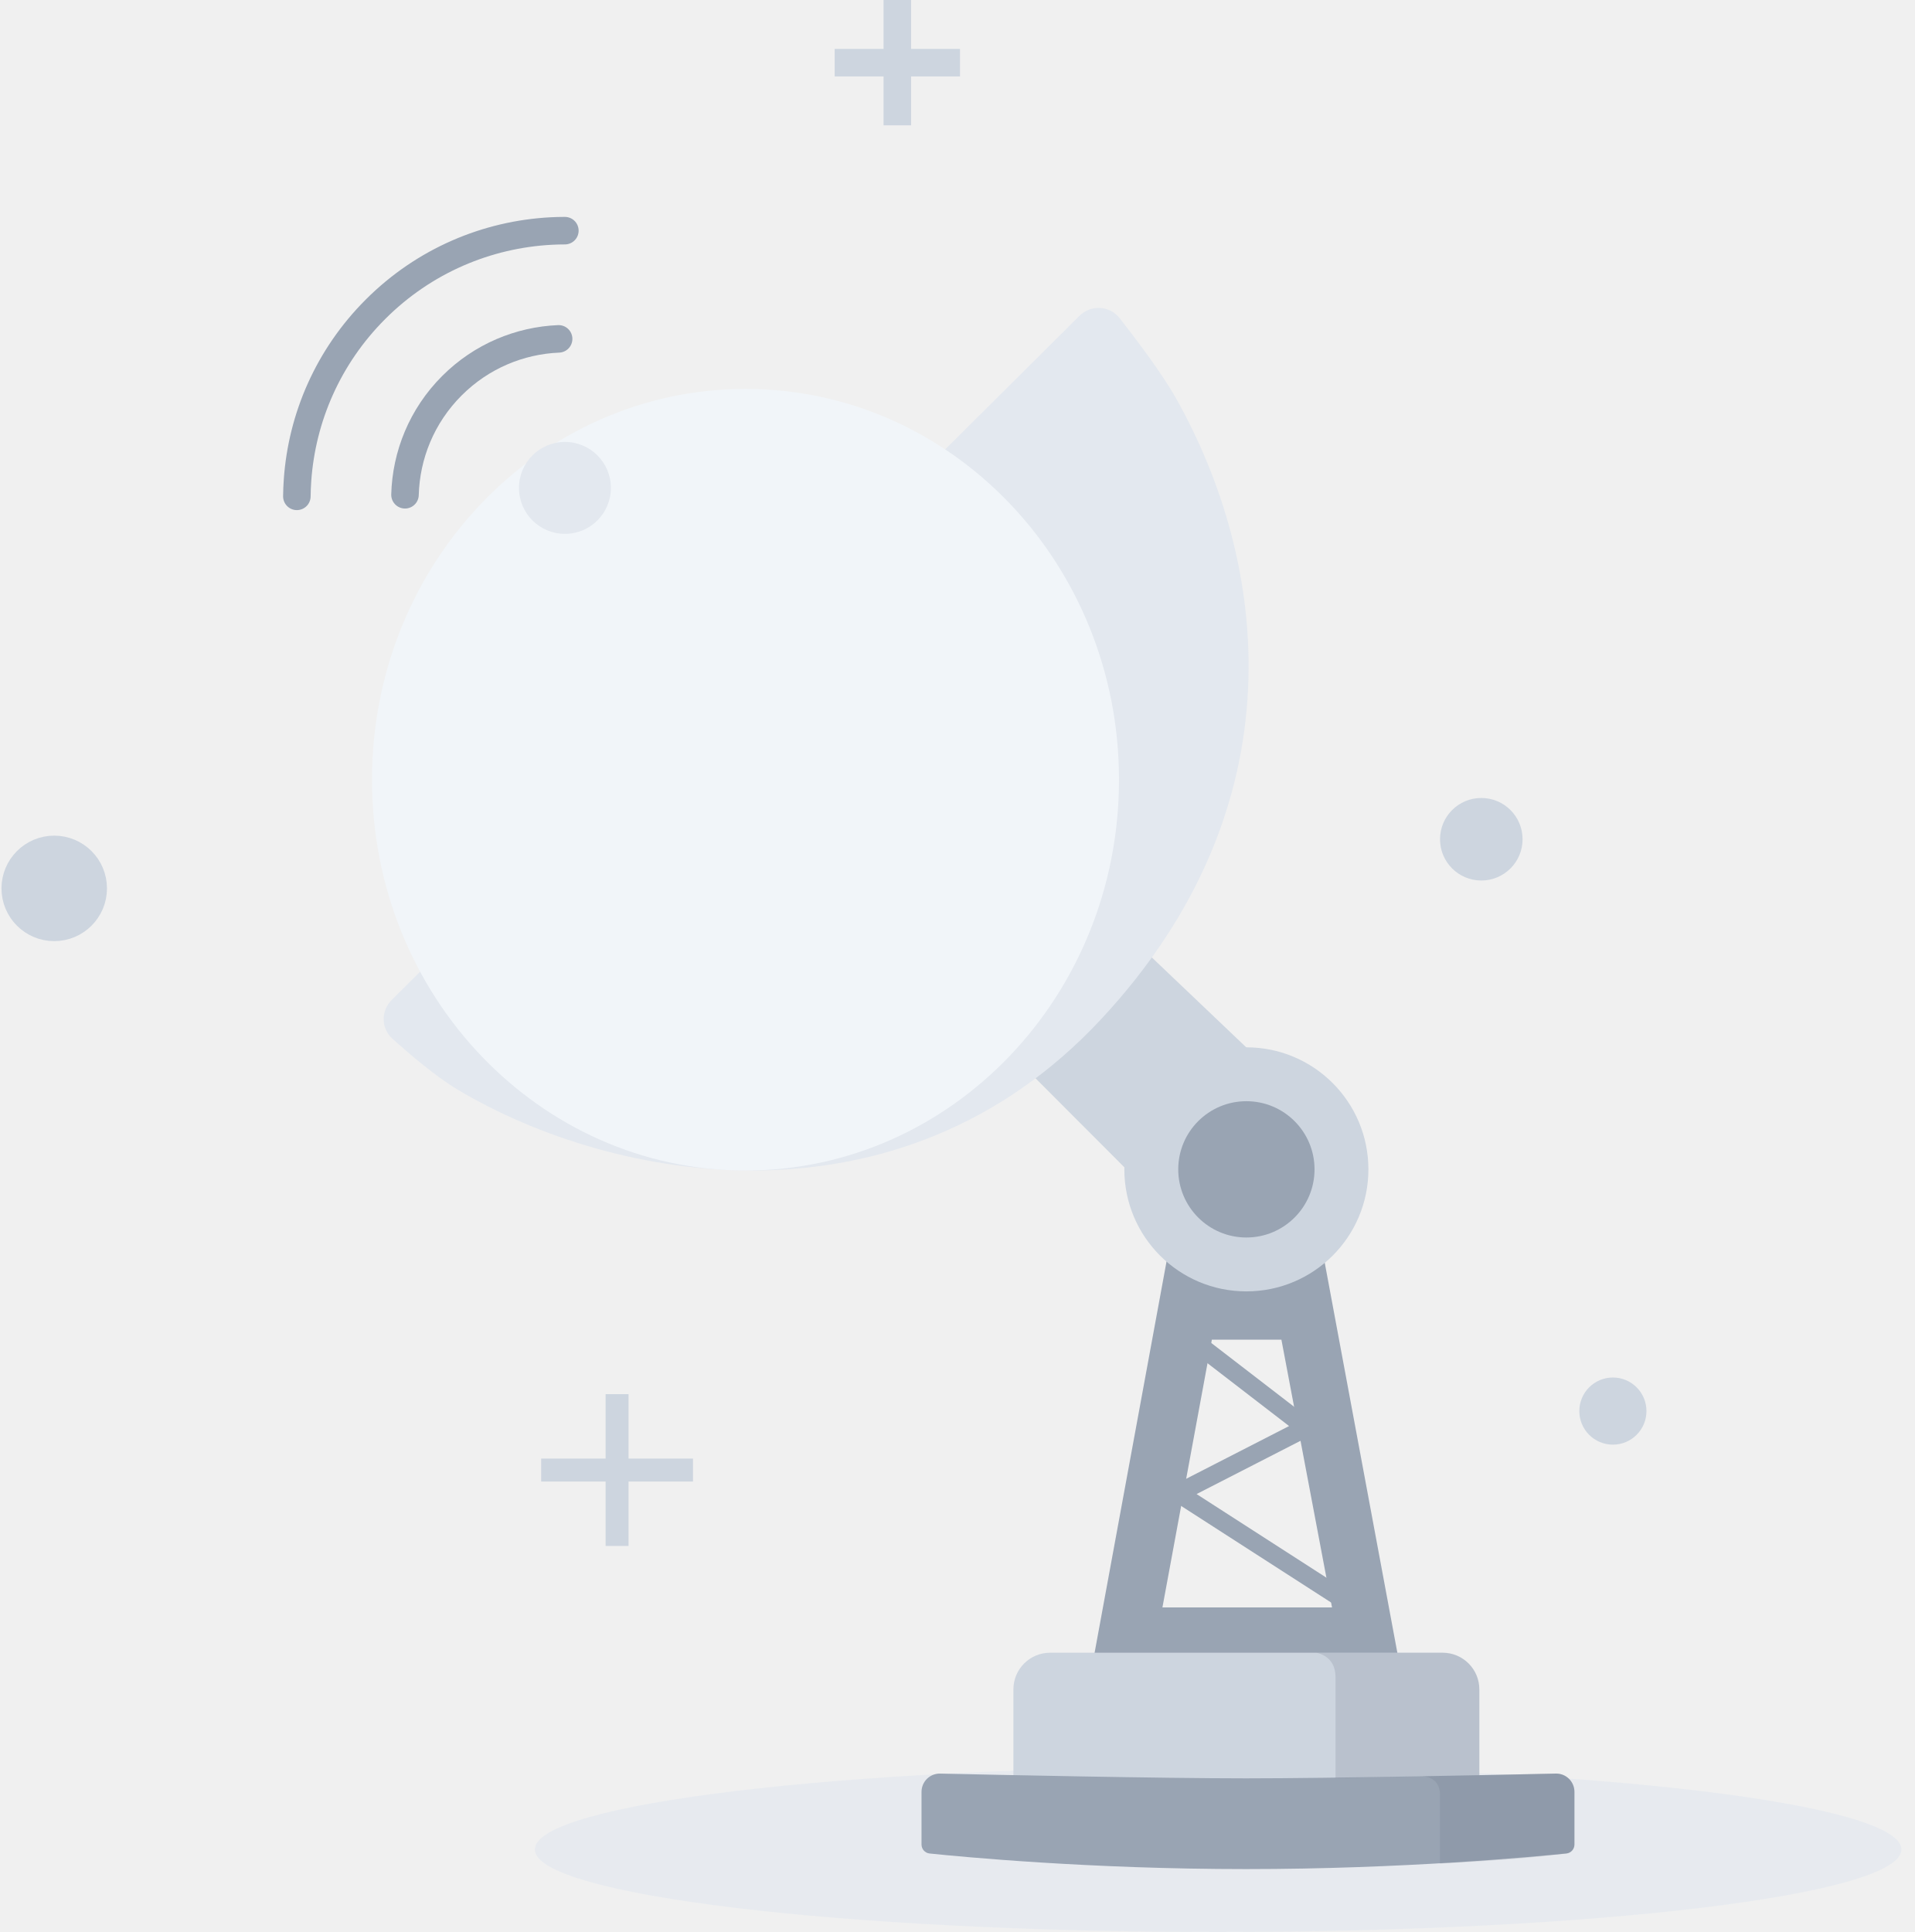
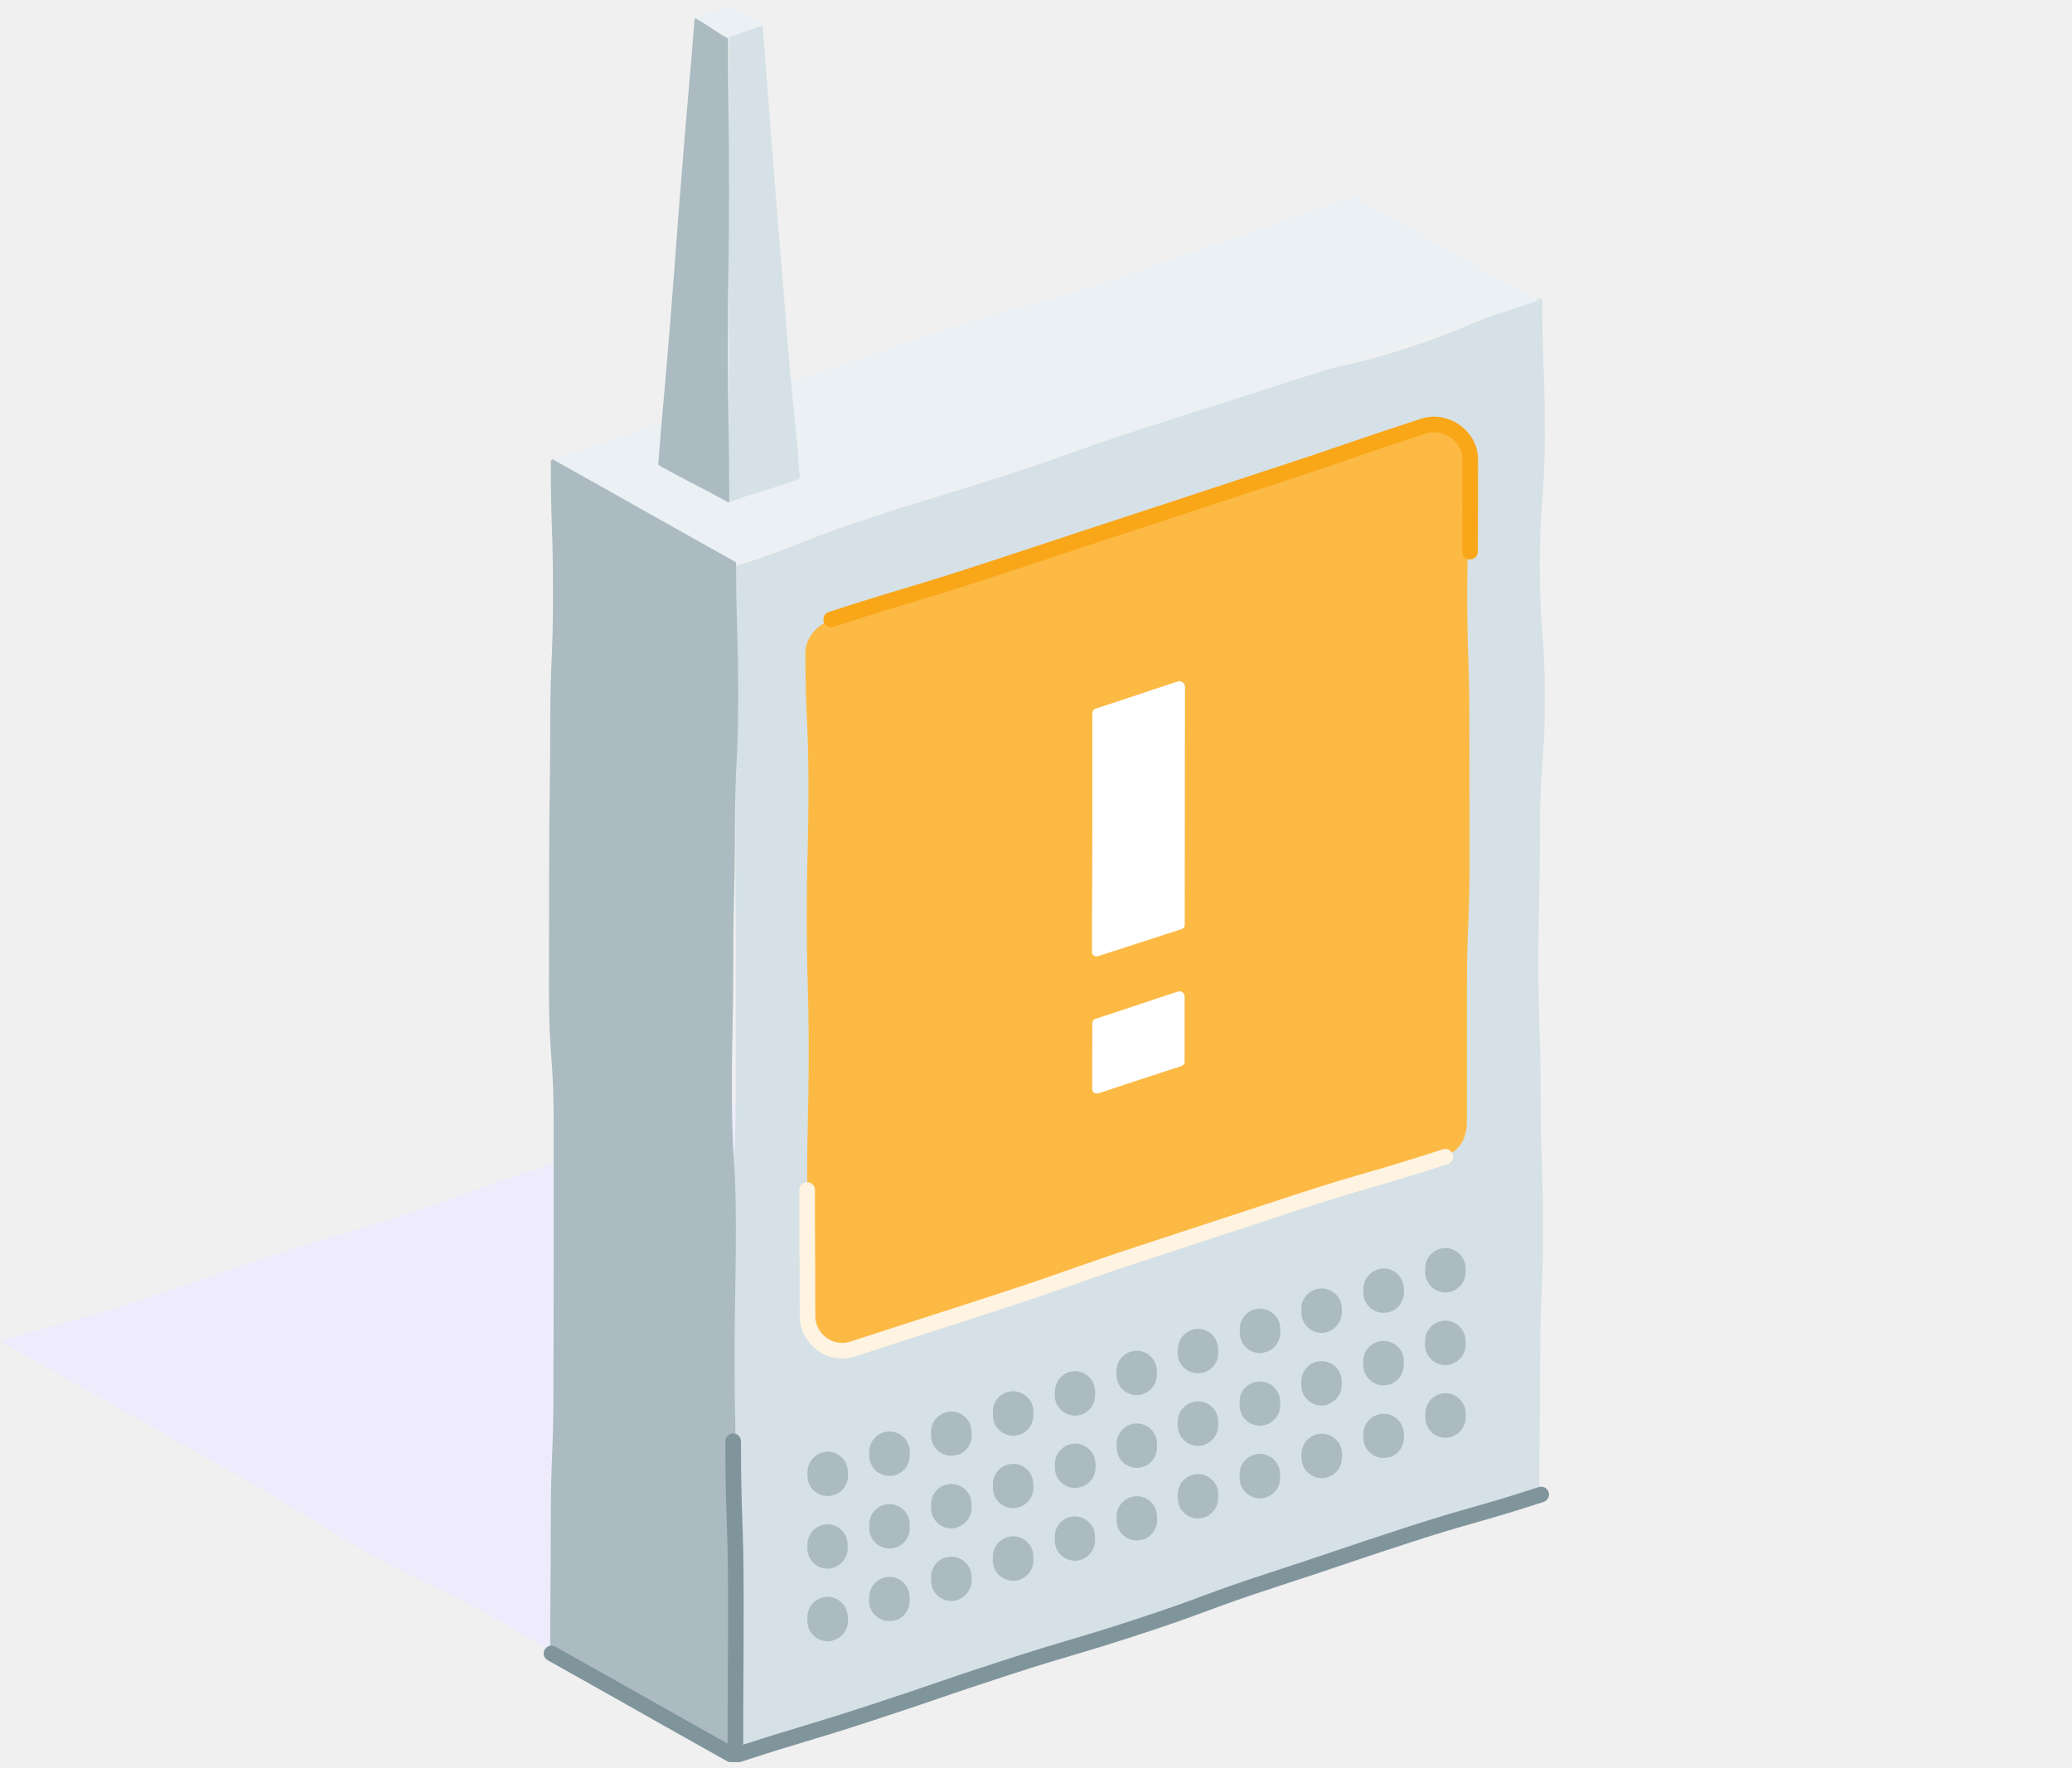
- <svg xmlns="http://www.w3.org/2000/svg" width="109" height="110" viewBox="0 0 109 110" fill="none">
-   <ellipse opacity="0.68" cx="69.356" cy="105.3" rx="38.905" ry="4.7" fill="#E3E8EF" />
-   <path fill-rule="evenodd" clip-rule="evenodd" d="M57.718 60.15L66.947 69.397L74.038 62.566L63.199 52.245L57.718 60.15Z" fill="#CDD5DF" />
-   <path fill-rule="evenodd" clip-rule="evenodd" d="M66.713 70.218L62.118 95.209H79.766L74.96 69.397L66.713 70.218ZM68.998 76.275H72.958L75.84 91.519H66.184L68.998 76.275Z" fill="#99A4B3" />
-   <circle cx="70.963" cy="66.578" r="6.948" fill="#CDD5DF" />
-   <circle cx="70.964" cy="66.578" r="3.88" fill="#99A4B3" />
-   <path fill-rule="evenodd" clip-rule="evenodd" d="M57.699 96.188C57.699 95.034 58.634 94.099 59.788 94.099H82.138C83.292 94.099 84.227 95.034 84.227 96.188V102.4H57.699V96.188Z" fill="#CDD5DF" />
-   <path d="M68.155 77.158L68.793 76.331L75.338 81.371L68.128 85.066L76.528 90.475L75.963 91.353L66.039 84.963L73.395 81.193L68.155 77.158Z" fill="#99A4B3" />
-   <path fill-rule="evenodd" clip-rule="evenodd" d="M63.746 18.113C63.177 17.387 62.109 17.335 61.456 17.985L22.302 56.934C21.685 57.549 21.689 58.547 22.335 59.132C23.334 60.036 24.811 61.293 26.057 62.039C34.881 67.318 51.187 70.357 62.673 58.05C74.102 45.803 72.178 31.949 66.956 22.675C66.171 21.281 64.737 19.376 63.746 18.113Z" fill="#E3E8EF" />
-   <ellipse cx="42.446" cy="44.394" rx="21.265" ry="22.25" fill="#F1F5F9" />
-   <path fill-rule="evenodd" clip-rule="evenodd" d="M52.467 102.026C52.467 101.439 52.943 100.968 53.529 100.981C56.683 101.051 66.071 101.252 70.941 101.252C75.822 101.252 85.392 101.051 88.58 100.98C89.166 100.967 89.642 101.439 89.642 102.025V105.013C89.642 105.279 89.448 105.502 89.183 105.529C87.297 105.72 79.829 106.418 70.941 106.418C62.069 106.418 54.78 105.723 52.925 105.53C52.661 105.502 52.467 105.28 52.467 105.014L52.467 102.026Z" fill="#99A4B3" />
-   <path opacity="0.2" fill-rule="evenodd" clip-rule="evenodd" d="M74.925 94.099C74.925 94.099 76.037 94.23 76.037 95.472C76.037 96.713 76.037 100.426 76.037 101.236C79.258 101.169 80.913 101.138 80.913 101.138C80.913 101.138 81.985 101.073 81.985 102.186C81.985 103.298 81.985 106.106 81.985 106.106C81.985 106.106 84.505 105.969 86.167 105.836C87.318 105.744 88.54 105.609 89.183 105.534C89.445 105.504 89.641 105.282 89.641 105.018V102.024C89.641 101.438 89.16 100.967 88.574 100.98L84.227 101.073V96.188C84.227 95.034 83.292 94.099 82.138 94.099H74.925Z" fill="#6A7585" />
-   <circle cx="32.165" cy="27.779" r="2.617" fill="#E3E8EF" />
-   <path d="M31.806 19.294C29.598 19.386 27.416 20.275 25.73 21.961C24.01 23.681 23.12 25.916 23.059 28.17" stroke="#99A4B3" stroke-width="1.567" stroke-linecap="round" />
-   <path d="M32.161 13.133C31.898 13.133 31.636 13.14 31.373 13.154C27.737 13.347 24.156 14.832 21.378 17.61C18.674 20.314 17.194 23.781 16.941 27.319C16.918 27.632 16.906 27.946 16.902 28.26" stroke="#99A4B3" stroke-width="1.567" stroke-linecap="round" />
-   <circle cx="3.088" cy="50.581" r="2.35" fill="#CDD5DF" stroke="#CDD5DF" stroke-width="1.306" />
-   <circle cx="91.831" cy="80.341" r="1.487" fill="#CDD5DF" stroke="#CDD5DF" stroke-width="0.849" />
-   <path fill-rule="evenodd" clip-rule="evenodd" d="M51.09 0V7.136V0Z" fill="#CDD5DF" />
-   <path d="M51.09 0V7.136" stroke="#CDD5DF" stroke-width="1.567" />
-   <path fill-rule="evenodd" clip-rule="evenodd" d="M47.523 3.568H54.658H47.523Z" fill="#CDD5DF" />
-   <path d="M47.523 3.568H54.658" stroke="#CDD5DF" stroke-width="1.567" />
-   <path fill-rule="evenodd" clip-rule="evenodd" d="M35.134 79.377V88.02V79.377Z" fill="#CDD5DF" />
-   <path d="M35.134 79.377V88.02" stroke="#CDD5DF" stroke-width="1.306" />
-   <path fill-rule="evenodd" clip-rule="evenodd" d="M30.812 83.699H39.456H30.812Z" fill="#CDD5DF" />
-   <path d="M30.812 83.699H39.456" stroke="#CDD5DF" stroke-width="1.306" />
-   <circle cx="84.339" cy="47.783" r="2.35" fill="#CDD5DF" />
+ <svg xmlns="http://www.w3.org/2000/svg" width="177" height="151" viewBox="0 0 177 151" fill="none">
+   <g clip-path="url(#clip0_3642_102518)">
+     <path d="M131.466 127.326C125.745 129.19 125.905 129.708 120.183 131.572C114.462 133.436 114.322 133.017 108.591 134.881C102.86 136.745 102.96 137.054 97.228 138.928C91.497 140.802 91.527 140.891 85.806 142.755C80.084 144.619 80.034 144.49 74.303 146.363C68.572 148.237 68.632 148.407 62.9 150.281C62.891 150.281 62.661 150.231 62.651 150.231C57.418 147.3 57.528 147.091 52.295 144.171C47.062 141.25 47.202 140.981 41.969 138.051C36.736 135.12 36.517 135.489 31.284 132.568C26.051 129.648 26.22 129.329 20.977 126.409C15.735 123.488 15.764 123.418 10.521 120.488C5.279 117.557 5.299 117.528 0.056 114.597C0.016 114.577 -0.183 114.647 -0.134 114.637C5.588 112.773 5.697 113.092 11.419 111.228C17.14 109.364 17.11 109.245 22.831 107.371C28.553 105.497 28.612 105.676 34.344 103.812C40.075 101.948 40.005 101.729 45.727 99.865C51.448 98.001 51.358 97.692 57.089 95.829C62.821 93.965 63.01 94.533 68.741 92.659C68.751 92.659 68.741 92.24 68.761 92.25C73.994 95.181 74.014 95.151 79.247 98.081C84.48 101.012 84.53 100.932 89.773 103.862C95.016 106.793 94.956 106.892 100.199 109.813C105.441 112.733 105.382 112.843 110.615 115.773C115.847 118.704 115.897 118.624 121.14 121.554C126.383 124.485 126.363 124.525 131.606 127.455C131.646 127.475 131.506 127.336 131.466 127.355V127.326Z" fill="#EDEBFC" />
+     <path d="M131.646 127.635C125.914 129.499 125.835 129.239 120.103 131.103C114.372 132.967 114.502 133.356 108.77 135.22C103.039 137.084 102.999 136.974 97.268 138.838C91.537 140.702 91.487 140.542 85.756 142.416C80.024 144.29 80.084 144.46 74.343 146.334C68.602 148.207 68.492 147.849 62.761 149.723C62.731 149.732 62.99 149.982 62.99 149.952C62.99 144.3 62.92 144.3 62.92 138.639C62.92 132.977 62.671 132.987 62.671 127.326C62.671 121.664 62.522 121.674 62.522 116.013C62.522 110.351 62.561 110.361 62.561 104.71C62.561 99.058 62.85 99.058 62.85 93.397C62.85 87.735 62.85 87.735 62.85 82.083C62.85 76.432 62.821 76.432 62.821 70.77C62.821 65.109 62.621 65.109 62.621 59.457C62.621 53.806 62.821 53.796 62.821 48.144C62.821 48.124 62.89 48.354 62.91 48.344C68.641 46.48 68.522 46.131 74.253 44.257C79.984 42.383 80.024 42.503 85.756 40.639C91.487 38.775 91.437 38.615 97.168 36.752C102.9 34.888 102.86 34.758 108.591 32.894C114.322 31.03 114.502 31.578 120.243 29.705C125.984 27.831 125.815 27.342 131.556 25.478C131.586 25.468 131.755 25.688 131.755 25.718C131.755 31.369 131.965 31.369 131.965 37.031C131.965 42.692 131.536 42.682 131.536 48.344C131.536 54.005 131.965 53.995 131.965 59.657C131.965 65.318 131.546 65.308 131.546 70.96C131.546 76.611 131.416 76.611 131.416 82.273C131.416 87.934 131.606 87.934 131.606 93.586C131.606 99.237 131.815 99.237 131.815 104.899C131.815 110.56 131.566 110.56 131.566 116.212C131.566 121.863 131.496 121.873 131.496 127.525C131.496 127.545 131.686 127.635 131.666 127.635H131.646Z" fill="#D5E1E6" />
+     <path d="M131.536 25.638C125.814 27.502 125.834 27.572 120.103 29.436C114.372 31.299 114.352 31.23 108.621 33.093C102.889 34.957 102.869 34.898 97.138 36.761C91.407 38.625 91.427 38.695 85.705 40.559C79.984 42.423 79.954 42.363 74.223 44.227C68.492 46.091 68.581 46.36 62.85 48.234C62.84 48.234 62.81 48.035 62.8 48.025C54.996 43.669 55.056 43.569 47.251 39.214C47.211 39.194 47.121 39.273 47.161 39.263C52.883 37.399 52.853 37.29 58.574 35.426C64.295 33.562 64.325 33.622 70.047 31.758C75.768 29.894 75.738 29.784 81.469 27.91C87.201 26.037 87.32 26.415 93.041 24.541C98.763 22.668 98.733 22.538 104.464 20.674C110.195 18.81 110.116 18.571 115.847 16.707C115.857 16.707 115.897 16.936 115.907 16.936C123.711 21.292 123.661 21.382 131.456 25.738C131.496 25.758 131.556 25.618 131.516 25.628L131.536 25.638Z" fill="#EAF0F3" />
+     <path d="M62.711 149.981C54.906 145.616 54.847 145.705 47.042 141.34C47.022 141.34 47.002 141.21 47.002 141.2C47.002 135.549 47.052 135.549 47.052 129.897C47.052 124.246 47.281 124.246 47.281 118.584C47.281 112.923 47.301 112.933 47.301 107.271C47.301 101.61 47.301 101.619 47.301 95.968C47.301 90.316 46.893 90.316 46.893 84.655C46.893 78.993 46.913 79.003 46.913 73.342C46.913 67.68 47.002 67.69 47.002 62.029C47.002 56.367 47.241 56.367 47.241 50.716C47.241 45.064 47.052 45.054 47.052 39.403C47.052 39.363 47.182 39.213 47.212 39.233C55.016 43.599 55.006 43.629 62.811 47.995C62.831 47.995 62.88 48.114 62.88 48.134C62.88 53.786 63.06 53.786 63.06 59.437C63.06 65.089 62.781 65.089 62.781 70.75C62.781 76.412 62.641 76.402 62.641 82.063C62.641 87.725 62.522 87.715 62.522 93.366C62.522 99.018 62.86 99.018 62.86 104.679C62.86 110.341 62.751 110.331 62.751 115.993C62.751 121.654 62.87 121.644 62.87 127.306C62.87 132.967 62.94 132.967 62.94 138.619C62.94 144.27 62.532 144.28 62.532 149.932C62.532 149.972 62.741 150.001 62.711 149.981Z" fill="#ABBBC1" />
+     <path d="M62.701 150.002C54.896 145.636 54.916 145.596 47.112 141.23" stroke="#80949C" stroke-width="1.333" stroke-linecap="round" stroke-linejoin="round" />
+     <path d="M68.233 40.928C65.273 41.984 65.223 41.835 62.262 42.892C62.233 42.901 62.242 42.941 62.242 42.901C62.242 36.293 62.272 36.293 62.272 29.685C62.272 23.076 62.203 23.066 62.203 16.458C62.203 9.849 62.302 9.839 62.302 3.231C62.302 3.211 62.233 3.121 62.252 3.111C63.698 2.593 63.718 2.663 65.163 2.145C65.193 2.135 65.143 2.175 65.153 2.204C65.485 6.49 65.814 10.776 66.14 15.062C66.638 21.501 66.678 21.491 67.176 27.93C67.675 34.369 67.824 34.349 68.323 40.788C68.323 40.808 68.253 40.928 68.233 40.928Z" fill="#D5E1E6" />
+     <path d="M65.123 2.164C64.173 2.503 63.219 2.845 62.262 3.191C62.262 3.191 62.232 3.191 62.222 3.191C61.279 2.666 60.338 2.141 59.401 1.616C59.401 1.616 59.372 1.516 59.401 1.507C60.827 0.998 60.837 1.018 62.272 0.51C62.282 0.51 62.292 0.51 62.312 0.51C63.255 1.035 64.196 1.563 65.133 2.095C65.133 2.095 65.163 2.164 65.133 2.174L65.123 2.164Z" fill="#EAF0F3" />
+     <path d="M62.163 42.891C59.252 41.267 59.192 41.366 56.282 39.742C56.262 39.742 56.232 39.652 56.232 39.632C56.73 33.303 56.8 33.303 57.298 26.973C57.797 20.644 57.767 20.634 58.275 14.305C58.784 7.975 58.833 7.975 59.332 1.636C59.332 1.596 59.362 1.536 59.392 1.556C60.817 2.354 60.747 2.473 62.163 3.271C62.182 3.271 62.202 3.211 62.202 3.221C62.202 9.829 62.272 9.829 62.272 16.438C62.272 23.046 62.182 23.046 62.182 29.664C62.182 36.283 62.292 36.273 62.292 42.891C62.292 42.931 62.202 42.911 62.172 42.891H62.163Z" fill="#ABBBC1" />
+     <path d="M123.442 98.719C119.229 100.095 115.013 101.467 110.794 102.836C104.474 104.899 104.454 104.839 98.135 106.902C91.816 108.966 91.856 109.125 85.536 111.179C79.217 113.232 79.217 113.272 72.897 115.335C70.984 115.963 69 114.408 69 112.395C69 106.733 68.95 106.733 68.95 101.072C68.95 95.41 69.08 95.41 69.08 89.749C69.08 84.087 68.92 84.087 68.92 78.425C68.92 72.764 69.06 72.764 69.06 67.093C69.06 61.431 68.801 61.431 68.801 55.76C68.801 54.484 69.808 53.347 71.023 52.949C77.343 50.886 77.363 50.925 83.682 48.862C90.001 46.799 89.952 46.649 96.281 44.586C102.61 42.523 102.63 42.612 108.96 40.549C115.289 38.486 115.269 38.426 121.588 36.363C123.502 35.735 125.625 37.25 125.625 39.263C125.625 44.925 125.336 44.925 125.336 50.586C125.336 56.248 125.525 56.248 125.525 61.91C125.525 67.571 125.545 67.571 125.545 73.233C125.545 78.894 125.306 78.894 125.306 84.565C125.306 88.34 125.306 92.117 125.306 95.898C125.306 97.174 124.688 98.331 123.462 98.729L123.442 98.719Z" fill="#FCBA44" />
+     <path d="M100.877 91.074C98.524 91.838 96.175 92.609 93.829 93.387C93.56 93.477 93.301 93.287 93.301 93.008C93.301 90.207 93.311 90.207 93.311 87.406C93.311 87.227 93.411 87.077 93.58 87.028C97.109 85.881 97.099 85.851 100.627 84.695C100.896 84.606 101.195 84.825 101.195 85.104C101.195 86.971 101.195 88.838 101.195 90.706C101.195 90.885 101.056 91.025 100.886 91.074H100.877Z" fill="white" />
+     <path d="M100.876 79.382C97.348 80.529 97.348 80.519 93.82 81.665C93.55 81.755 93.281 81.595 93.281 81.316C93.281 76.223 93.311 76.223 93.311 71.129C93.311 66.036 93.311 66.036 93.311 60.943C93.311 60.763 93.411 60.594 93.58 60.534C97.109 59.388 97.099 59.358 100.627 58.202C100.896 58.112 101.225 58.361 101.225 58.64C101.225 63.734 101.215 63.734 101.215 68.827C101.215 73.92 101.205 73.92 101.205 79.014C101.205 79.193 101.066 79.323 100.896 79.382H100.876Z" fill="white" />
+     <path d="M71.233 127.705V127.695C70.116 128.064 68.98 127.236 68.98 126.06C68.98 125.891 68.98 125.891 68.98 125.731C68.98 124.984 69.468 124.326 70.176 124.096V124.087C71.292 123.718 72.429 124.555 72.429 125.731C72.429 125.901 72.439 125.901 72.439 126.06C72.439 126.808 71.96 127.475 71.243 127.705H71.233Z" fill="#ABBBC1" />
+     <path d="M76.516 125.98C75.399 126.349 74.253 125.511 74.253 124.335C74.253 124.166 74.253 124.166 74.253 124.006C74.253 123.259 74.731 122.591 75.449 122.362C76.565 121.993 77.722 122.84 77.722 124.016C77.722 124.186 77.712 124.186 77.712 124.345C77.712 125.093 77.233 125.751 76.525 125.98H76.516Z" fill="#ABBBC1" />
+     <path d="M81.798 124.256C80.682 124.624 79.536 123.797 79.536 122.621C79.536 122.451 79.536 122.451 79.536 122.292C79.536 121.544 80.024 120.887 80.732 120.657C81.848 120.289 82.994 121.126 82.994 122.302C82.994 122.471 83.004 122.471 83.004 122.631C83.004 123.378 82.516 124.046 81.808 124.275L81.798 124.256Z" fill="#ABBBC1" />
+     <path d="M87.081 122.541C85.965 122.91 84.818 122.073 84.818 120.897C84.818 120.727 84.818 120.727 84.818 120.568C84.818 119.82 85.287 119.152 86.004 118.923C87.121 118.554 88.277 119.402 88.277 120.578C88.277 120.747 88.277 120.747 88.277 120.907C88.277 121.654 87.789 122.322 87.081 122.551V122.541Z" fill="#ABBBC1" />
+     <path d="M92.374 120.827C91.257 121.196 90.101 120.358 90.101 119.182C90.101 119.013 90.111 119.013 90.111 118.853C90.111 118.106 90.59 117.438 91.297 117.209C92.413 116.84 93.55 117.677 93.55 118.853C93.55 119.023 93.55 119.023 93.55 119.182C93.55 119.93 93.071 120.598 92.364 120.837L92.374 120.827Z" fill="#ABBBC1" />
+     <path d="M97.647 119.083C96.53 119.451 95.374 118.614 95.374 117.438C95.374 117.269 95.374 117.269 95.374 117.109C95.374 116.362 95.853 115.694 96.56 115.464C97.677 115.096 98.823 115.933 98.823 117.109C98.823 117.279 98.823 117.279 98.823 117.438C98.823 118.186 98.334 118.843 97.627 119.073L97.647 119.083Z" fill="#ABBBC1" />
+     <path d="M71.233 133.904C70.117 134.273 68.97 133.436 68.97 132.26C68.97 132.09 68.97 132.09 68.97 131.931C68.97 131.183 69.449 130.515 70.156 130.286V130.296C71.273 129.927 72.409 130.755 72.409 131.931C72.409 132.1 72.409 132.1 72.409 132.26C72.409 133.007 71.93 133.665 71.223 133.894L71.233 133.904Z" fill="#ABBBC1" />
+     <path d="M76.516 132.18C75.399 132.549 74.253 131.712 74.253 130.535C74.253 130.366 74.253 130.366 74.253 130.207C74.253 129.459 74.731 128.801 75.449 128.572V128.562C76.565 128.193 77.712 129.04 77.712 130.216C77.712 130.386 77.712 130.386 77.712 130.545C77.712 131.293 77.223 131.951 76.516 132.19V132.18Z" fill="#ABBBC1" />
+     <path d="M81.798 130.456V130.466C80.682 130.834 79.536 129.987 79.536 128.811C79.536 128.642 79.536 128.642 79.536 128.482C79.536 127.735 80.014 127.067 80.732 126.837V126.847C81.848 126.479 82.994 127.306 82.994 128.482C82.994 128.652 82.994 128.652 82.994 128.811C82.994 129.559 82.506 130.216 81.798 130.446V130.456Z" fill="#ABBBC1" />
+     <path d="M87.081 128.731C85.965 129.1 84.818 128.263 84.818 127.087C84.818 126.917 84.818 126.917 84.818 126.758C84.818 126.01 85.307 125.352 86.014 125.123C87.131 124.754 88.267 125.592 88.267 126.768C88.267 126.937 88.277 126.937 88.277 127.097C88.277 127.844 87.789 128.502 87.081 128.731Z" fill="#ABBBC1" />
+     <path d="M92.364 127.007C91.248 127.376 90.111 126.538 90.111 125.372C90.111 125.203 90.111 125.203 90.111 125.043C90.111 124.296 90.6 123.628 91.307 123.399C92.424 123.03 93.58 123.867 93.58 125.043C93.58 125.156 93.58 125.266 93.58 125.372C93.58 126.12 93.092 126.777 92.374 127.007H92.364Z" fill="#ABBBC1" />
+     <path d="M97.647 125.293C96.53 125.661 95.394 124.824 95.394 123.648C95.394 123.479 95.394 123.478 95.394 123.319C95.394 122.571 95.873 121.914 96.58 121.674C97.697 121.306 98.833 122.143 98.833 123.319C98.833 123.488 98.833 123.488 98.833 123.648C98.833 124.396 98.354 125.063 97.647 125.293Z" fill="#ABBBC1" />
+     <path d="M71.233 140.104C70.117 140.473 68.97 139.636 68.97 138.459C68.97 138.29 68.97 138.29 68.97 138.131C68.97 137.383 69.449 136.715 70.166 136.486C71.283 136.117 72.419 136.954 72.419 138.131C72.419 138.3 72.439 138.3 72.439 138.459C72.439 139.207 71.951 139.865 71.233 140.094V140.104Z" fill="#ABBBC1" />
+     <path d="M76.516 138.39V138.38C75.399 138.748 74.243 137.911 74.243 136.745C74.243 136.575 74.253 136.575 74.253 136.416C74.253 135.668 74.732 135.011 75.439 134.781C76.556 134.413 77.702 135.25 77.702 136.426C77.702 136.595 77.702 136.595 77.702 136.755C77.702 137.502 77.223 138.17 76.516 138.409V138.39Z" fill="#ABBBC1" />
+     <path d="M81.798 136.655V136.665C80.682 137.034 79.536 136.197 79.536 135.021C79.536 134.851 79.536 134.851 79.536 134.692C79.536 133.944 80.014 133.276 80.732 133.037V133.057C81.848 132.688 82.994 133.515 82.994 134.692C82.994 134.861 82.994 134.861 82.994 135.021C82.994 135.768 82.506 136.426 81.798 136.655Z" fill="#ABBBC1" />
+     <path d="M87.081 134.941C85.965 135.31 84.809 134.462 84.809 133.286C84.809 133.117 84.809 133.117 84.809 132.957C84.809 132.21 85.287 131.552 86.005 131.313C87.121 130.944 88.277 131.781 88.277 132.957C88.277 133.127 88.277 133.127 88.277 133.286C88.277 134.034 87.799 134.701 87.091 134.931L87.081 134.941Z" fill="#ABBBC1" />
+     <path d="M92.364 133.216V133.226C91.247 133.595 90.101 132.748 90.101 131.582C90.101 131.412 90.101 131.412 90.101 131.253C90.101 130.505 90.579 129.837 91.287 129.608V129.618C92.403 129.249 93.54 130.076 93.54 131.253C93.54 131.422 93.54 131.422 93.54 131.582C93.54 132.329 93.061 132.987 92.354 133.216H92.364Z" fill="#ABBBC1" />
+     <path d="M97.646 131.492C96.53 131.861 95.384 131.034 95.384 129.857C95.384 129.688 95.384 129.688 95.384 129.529C95.384 128.781 95.862 128.123 96.58 127.894C97.696 127.525 98.832 128.352 98.832 129.529C98.832 129.698 98.843 129.698 98.843 129.857C98.843 130.605 98.364 131.273 97.646 131.502V131.492Z" fill="#ABBBC1" />
+     <path d="M102.869 117.208C101.753 117.577 100.597 116.75 100.597 115.574C100.597 115.404 100.617 115.404 100.617 115.245C100.617 114.497 101.095 113.839 101.803 113.61V113.6C102.919 113.231 104.065 114.069 104.065 115.245C104.065 115.414 104.065 115.414 104.065 115.574C104.065 116.321 103.587 116.989 102.869 117.218V117.208Z" fill="#ABBBC1" />
+     <path d="M108.162 115.484C107.045 115.853 105.909 115.016 105.909 113.84C105.909 113.67 105.909 113.67 105.909 113.511C105.909 112.763 106.388 112.096 107.095 111.866C108.212 111.497 109.368 112.335 109.368 113.511C109.368 113.68 109.368 113.68 109.368 113.84C109.368 114.587 108.879 115.255 108.172 115.484H108.162Z" fill="#ABBBC1" />
+     <path d="M113.435 113.76C112.318 114.129 111.172 113.291 111.172 112.115C111.172 111.946 111.162 111.946 111.162 111.786C111.162 111.039 111.651 110.371 112.358 110.142C113.475 109.773 114.621 110.61 114.621 111.786C114.621 111.956 114.621 111.956 114.621 112.115C114.621 112.863 114.132 113.521 113.415 113.76H113.435Z" fill="#ABBBC1" />
+     <path d="M118.727 112.046C117.611 112.414 116.465 111.587 116.465 110.411C116.465 110.241 116.475 110.241 116.475 110.082C116.475 109.334 116.953 108.677 117.661 108.447V108.437C118.777 108.069 119.924 108.916 119.924 110.092C119.924 110.261 119.924 110.261 119.924 110.421C119.924 111.168 119.435 111.836 118.727 112.066V112.046Z" fill="#ABBBC1" />
+     <path d="M124.01 110.311C122.894 110.68 121.748 109.843 121.748 108.666C121.748 108.497 121.748 108.497 121.748 108.338C121.748 107.59 122.226 106.922 122.934 106.693C124.05 106.324 125.196 107.161 125.196 108.338C125.196 108.507 125.196 108.507 125.196 108.666C125.196 109.414 124.718 110.072 124.01 110.311Z" fill="#ABBBC1" />
+     <path d="M102.879 123.418C101.763 123.787 100.606 122.94 100.606 121.764C100.606 121.594 100.606 121.594 100.606 121.435C100.606 120.687 101.095 120.02 101.803 119.79C102.919 119.422 104.065 120.249 104.065 121.425C104.065 121.594 104.065 121.594 104.065 121.754C104.065 122.501 103.587 123.169 102.879 123.399V123.418Z" fill="#ABBBC1" />
+     <path d="M108.152 121.684C107.035 122.053 105.899 121.225 105.899 120.049C105.899 119.88 105.889 119.88 105.889 119.72C105.889 118.973 106.378 118.315 107.085 118.086C108.202 117.717 109.358 118.554 109.358 119.73C109.358 119.9 109.358 119.9 109.358 120.059C109.358 120.807 108.869 121.464 108.162 121.694L108.152 121.684Z" fill="#ABBBC1" />
+     <path d="M113.435 119.96V119.97C112.318 120.338 111.162 119.501 111.162 118.325C111.162 118.155 111.162 118.155 111.162 117.996C111.162 117.248 111.641 116.581 112.348 116.341V116.351C113.465 115.983 114.611 116.81 114.611 117.986C114.611 118.155 114.611 118.155 114.611 118.315C114.611 119.063 114.122 119.72 113.415 119.95L113.435 119.96Z" fill="#ABBBC1" />
+     <path d="M118.728 118.245C117.611 118.614 116.455 117.767 116.455 116.591C116.455 116.421 116.455 116.421 116.455 116.262C116.455 115.514 116.943 114.856 117.651 114.627C118.768 114.258 119.924 115.086 119.924 116.262C119.924 116.431 119.914 116.431 119.914 116.591C119.914 117.338 119.445 118.006 118.728 118.235V118.245Z" fill="#ABBBC1" />
+     <path d="M124.01 116.521C122.894 116.889 121.738 116.042 121.738 114.866C121.738 114.697 121.738 114.697 121.738 114.537C121.738 113.79 122.226 113.122 122.934 112.892C124.05 112.524 125.196 113.371 125.196 114.537C125.196 114.707 125.196 114.707 125.196 114.866C125.196 115.614 124.708 116.281 124 116.511L124.01 116.521Z" fill="#ABBBC1" />
+     <path d="M102.869 129.608C101.753 129.977 100.606 129.14 100.606 127.973C100.606 127.804 100.606 127.804 100.606 127.645C100.606 126.897 101.085 126.229 101.803 126C102.919 125.631 104.075 126.478 104.075 127.645C104.075 127.814 104.055 127.814 104.055 127.973C104.055 128.721 103.587 129.379 102.869 129.618V129.608Z" fill="#ABBBC1" />
+     <path d="M108.162 127.894C107.045 128.262 105.889 127.415 105.889 126.239C105.889 126.07 105.889 126.07 105.889 125.91C105.889 125.163 106.368 124.505 107.085 124.275C108.202 123.907 109.348 124.744 109.348 125.92C109.348 126.09 109.358 126.09 109.358 126.249C109.358 126.997 108.869 127.664 108.162 127.894Z" fill="#ABBBC1" />
+     <path d="M113.445 126.17C112.328 126.538 111.182 125.701 111.182 124.525C111.182 124.355 111.182 124.355 111.182 124.196C111.182 123.448 111.661 122.791 112.368 122.551C113.485 122.183 114.641 123.02 114.641 124.196C114.641 124.365 114.631 124.365 114.631 124.525C114.631 125.272 114.162 125.94 113.445 126.17Z" fill="#ABBBC1" />
+     <path d="M118.727 124.445C117.611 124.814 116.465 123.977 116.465 122.81C116.465 122.641 116.465 122.641 116.465 122.481C116.465 121.734 116.953 121.076 117.661 120.847C118.777 120.478 119.924 121.315 119.924 122.491C119.924 122.661 119.924 122.661 119.924 122.82C119.924 123.568 119.445 124.236 118.737 124.465L118.727 124.445Z" fill="#ABBBC1" />
+     <path d="M124.01 122.721C122.894 123.09 121.757 122.242 121.757 121.066C121.757 120.897 121.757 120.897 121.757 120.737C121.757 119.99 122.236 119.332 122.943 119.093C124.06 118.724 125.206 119.571 125.206 120.737C125.206 120.907 125.206 120.907 125.206 121.066C125.206 121.814 124.728 122.482 124.01 122.711V122.721Z" fill="#ABBBC1" />
+     <path d="M131.655 127.655C125.924 129.518 125.854 129.299 120.123 131.163C114.392 133.027 114.412 133.097 108.68 134.961C102.949 136.825 103.019 137.054 97.288 138.928C91.556 140.802 91.507 140.642 85.775 142.506C80.044 144.37 80.074 144.46 74.333 146.334C68.591 148.207 68.552 148.068 62.82 149.942M62.82 149.942C62.79 149.952 62.82 149.982 62.82 149.942ZM62.82 149.942C62.82 143.234 62.86 143.234 62.86 136.526C62.86 129.817 62.631 129.817 62.631 123.109" stroke="#80949C" stroke-width="1.333" stroke-linecap="round" stroke-linejoin="round" />
+     <path d="M123.472 98.799C117.153 100.862 117.073 100.643 110.754 102.706C104.434 104.769 104.434 104.789 98.115 106.853C91.796 108.916 91.835 109.065 85.516 111.129C79.197 113.192 79.177 113.162 72.857 115.225C70.944 115.853 68.98 114.398 68.98 112.394C68.98 107.012 68.95 107.012 68.95 101.64" stroke="#FFF3E2" stroke-width="1.333" stroke-linecap="round" stroke-linejoin="round" />
+     <path d="M71.004 52.909C77.323 50.846 77.373 51.005 83.702 48.942C90.032 46.878 90.012 46.849 96.331 44.785C102.651 42.722 102.651 42.692 108.97 40.629C115.289 38.566 115.259 38.466 121.589 36.403C123.502 35.775 125.596 37.25 125.596 39.263C125.596 43.191 125.576 43.191 125.576 47.118" stroke="#F9A619" stroke-width="1.333" stroke-linecap="round" stroke-linejoin="round" />
+   </g>
+   <defs>
+     <clipPath id="clip0_3642_102518">
+       <rect width="177" height="150" fill="white" transform="translate(0 0.5)" />
+     </clipPath>
+   </defs>
</svg>
